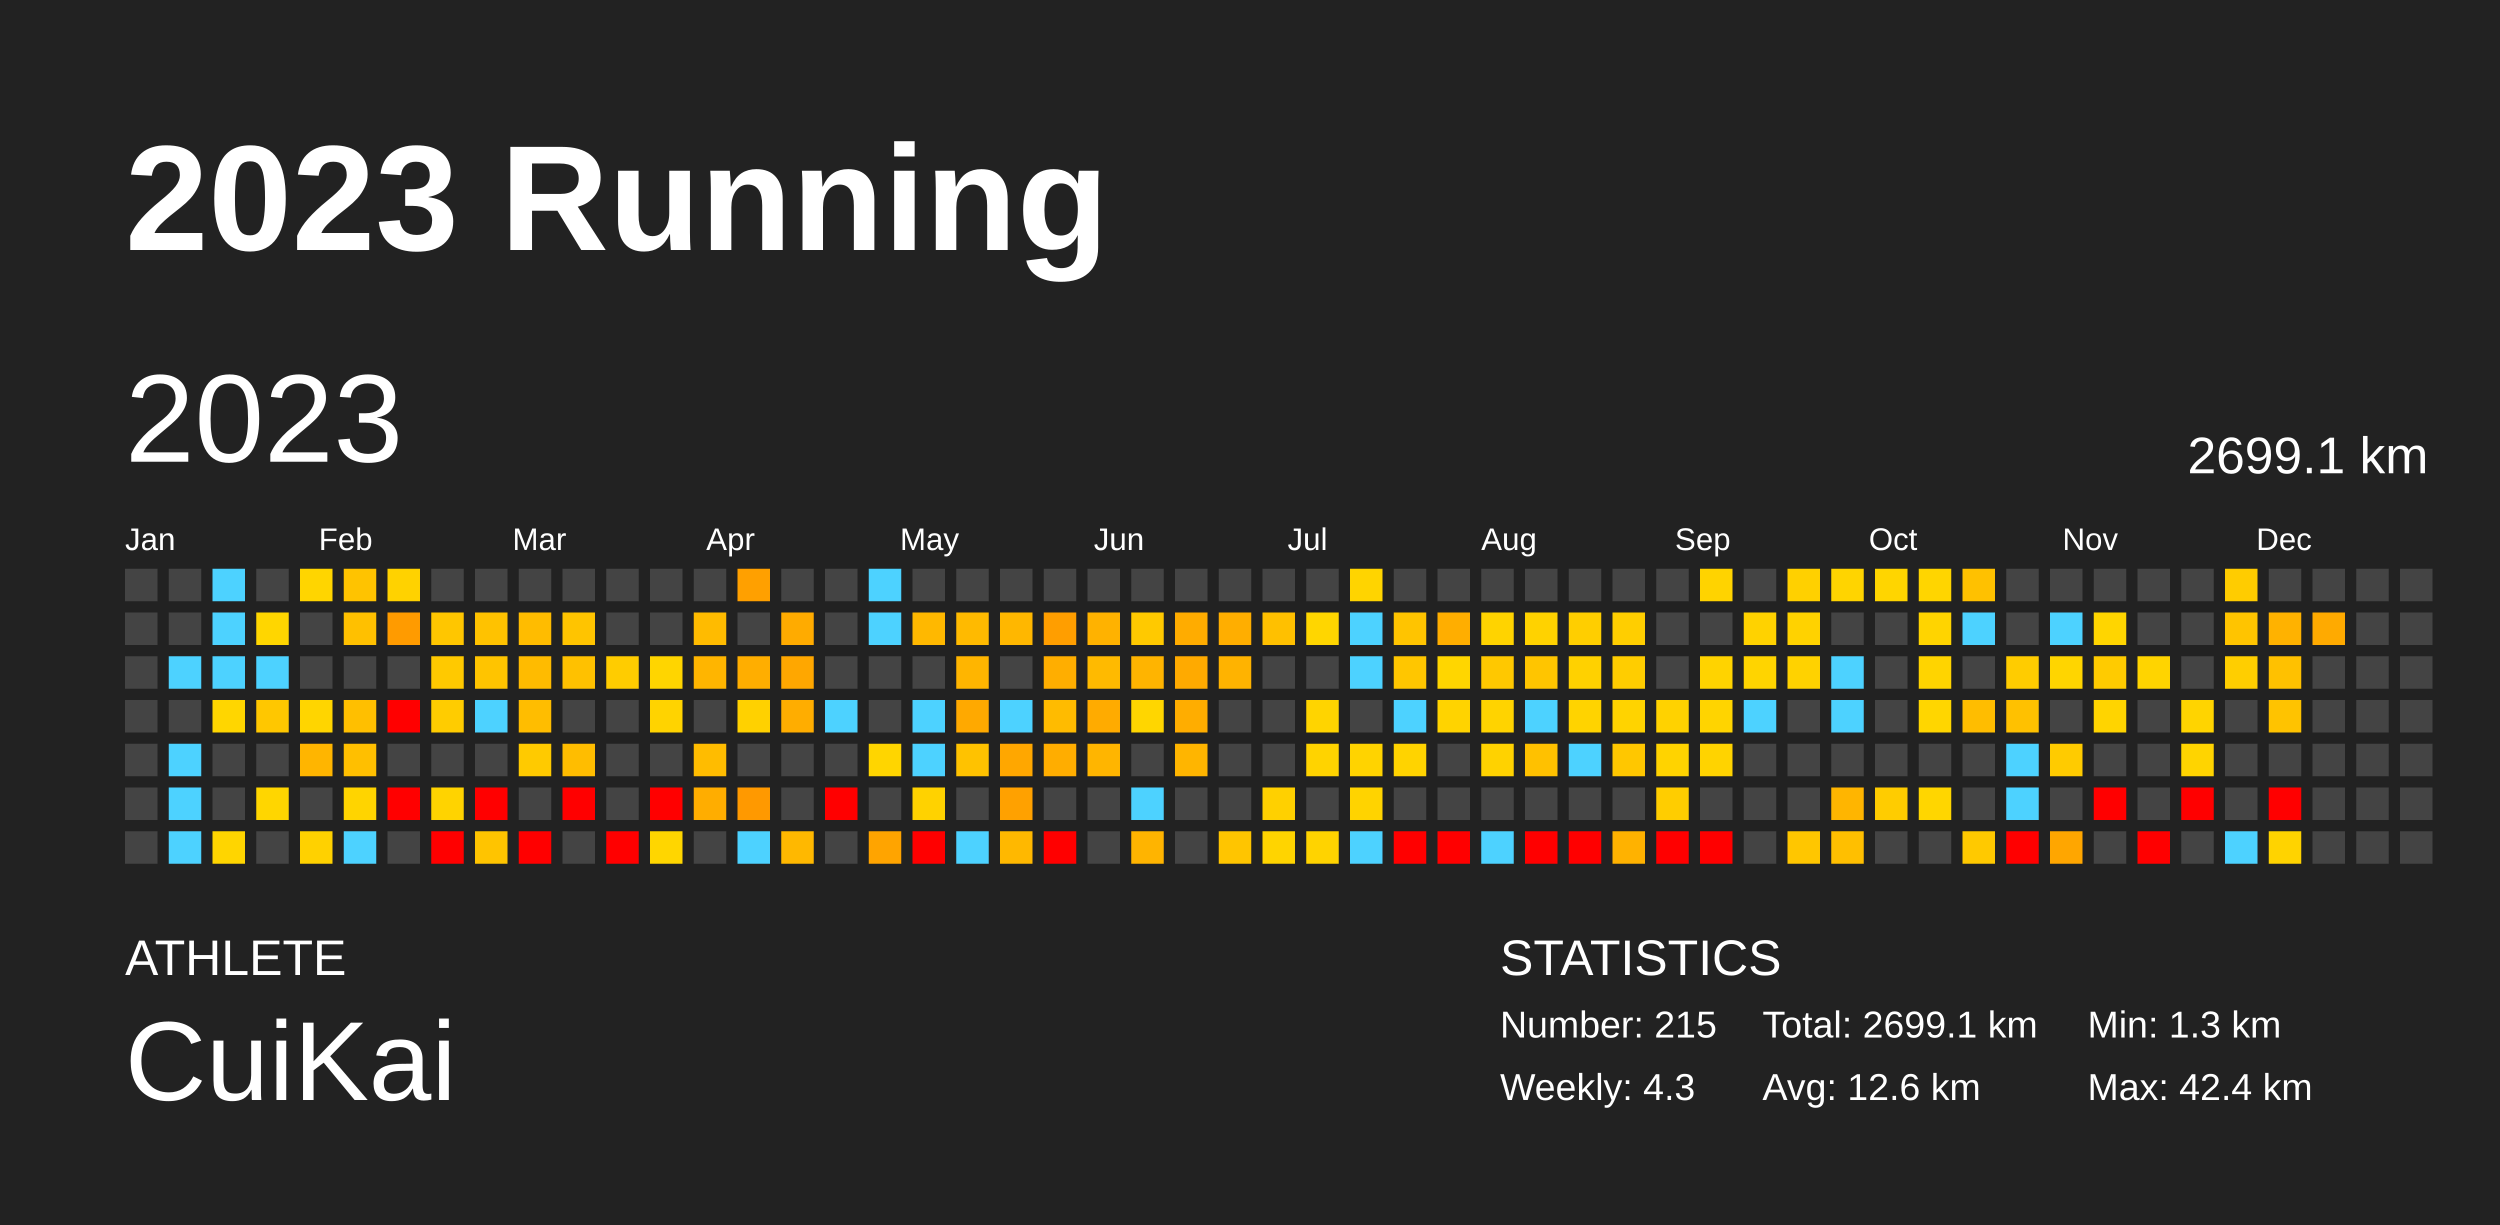
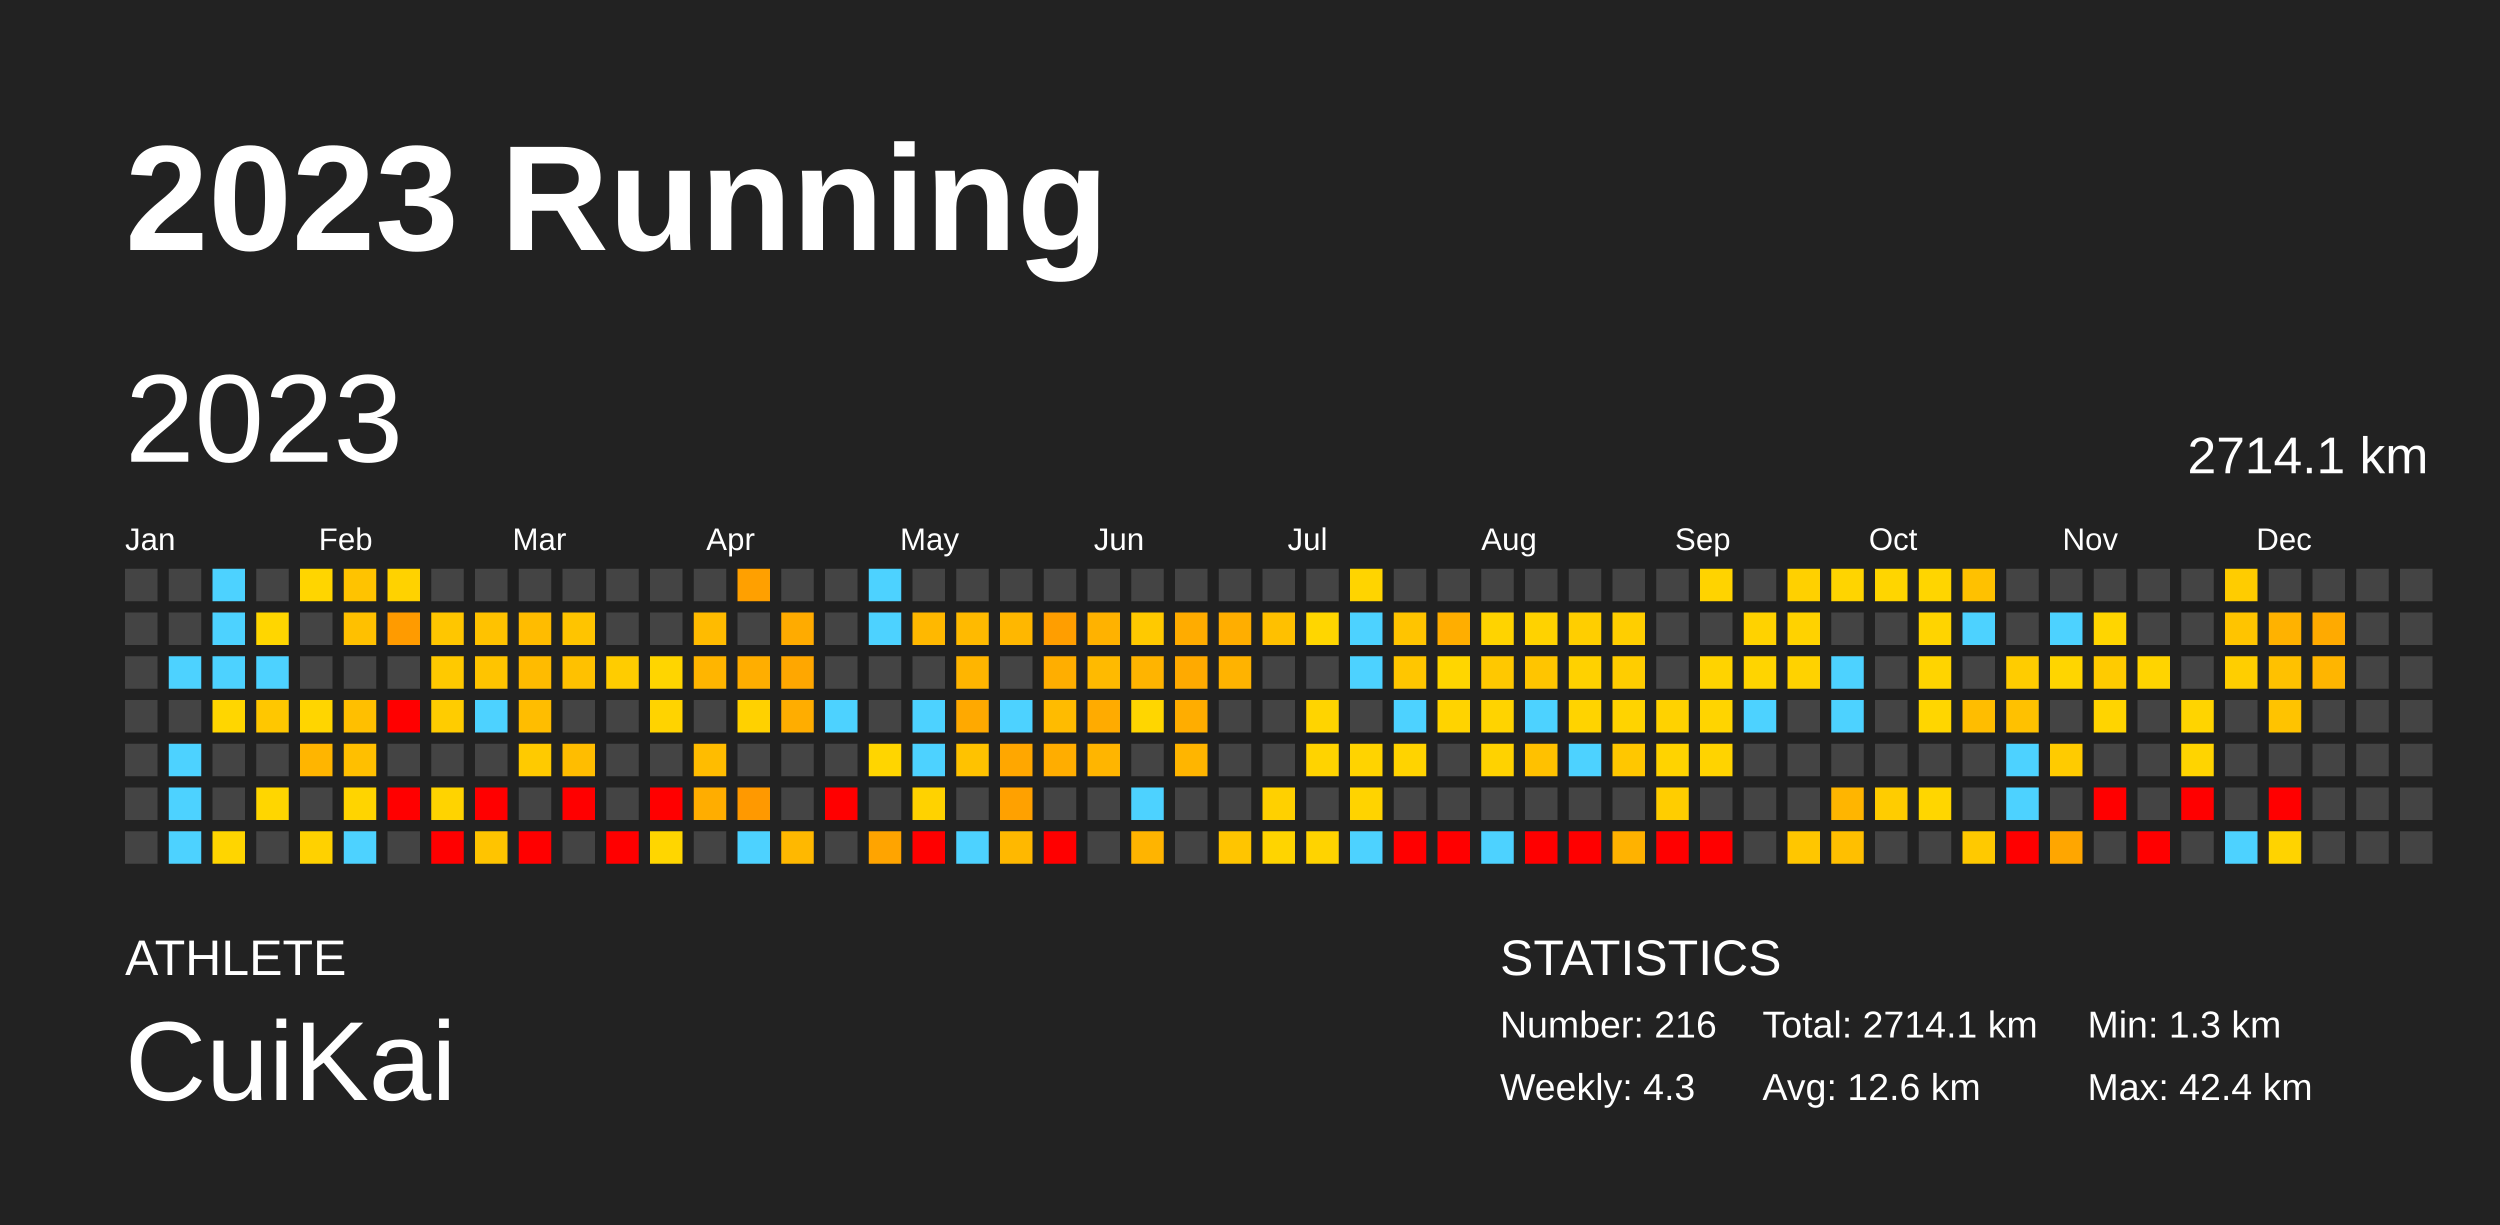
<svg xmlns="http://www.w3.org/2000/svg" baseProfile="full" height="98mm" version="1.1" viewBox="0,0,200,98" width="200mm">
  <defs />
  <rect fill="#222222" height="98" width="200" x="0" y="0" />
  <text fill="#FFFFFF" style="font-size:12px; font-family:Arial; font-weight:bold;" x="10" y="20">2023 Running</text>
  <text fill="#FFFFFF" style="font-size:4px; font-family:Arial" x="10" y="78">ATHLETE</text>
  <text fill="#FFFFFF" style="font-size:9px; font-family:Arial" x="10" y="88">CuiKai</text>
  <text fill="#FFFFFF" style="font-size:4px; font-family:Arial" x="120" y="78">STATISTICS</text>
-   <text fill="#FFFFFF" style="font-size:3px; font-family:Arial" x="120" y="83">Number: 215</text>
+   <text fill="#FFFFFF" style="font-size:3px; font-family:Arial" x="120" y="83">Number: 216</text>
  <text fill="#FFFFFF" style="font-size:3px; font-family:Arial" x="120" y="88">Weekly: 4.3</text>
-   <text fill="#FFFFFF" style="font-size:3px; font-family:Arial" x="141" y="83">Total: 2699.1 km</text>
+   <text fill="#FFFFFF" style="font-size:3px; font-family:Arial" x="141" y="83">Total: 2714.1 km</text>
  <text fill="#FFFFFF" style="font-size:3px; font-family:Arial" x="141" y="88">Avg: 12.6 km</text>
  <text fill="#FFFFFF" style="font-size:3px; font-family:Arial" x="167" y="83">Min: 1.3 km</text>
  <text fill="#FFFFFF" style="font-size:3px; font-family:Arial" x="167" y="88">Max: 42.4 km</text>
  <text dominant-baseline="hanging" fill="#FFFFFF" style="font-size:10.0px; font-family:Arial;" x="10" y="30">2023</text>
-   <text dominant-baseline="hanging" fill="#FFFFFF" style="font-size:4.125px; font-family:Arial;" x="175" y="35">2699.1 km</text>
+   <text dominant-baseline="hanging" fill="#FFFFFF" style="font-size:4.125px; font-family:Arial;" x="175" y="35">2714.1 km</text>
  <text fill="#FFFFFF" style="font-size:2.5px; font-family:Arial" x="10.0" y="44">Jan</text>
  <text fill="#FFFFFF" style="font-size:2.5px; font-family:Arial" x="25.5" y="44">Feb</text>
  <text fill="#FFFFFF" style="font-size:2.5px; font-family:Arial" x="41.0" y="44">Mar</text>
  <text fill="#FFFFFF" style="font-size:2.5px; font-family:Arial" x="56.5" y="44">Apr</text>
  <text fill="#FFFFFF" style="font-size:2.5px; font-family:Arial" x="72.0" y="44">May</text>
  <text fill="#FFFFFF" style="font-size:2.5px; font-family:Arial" x="87.5" y="44">Jun</text>
  <text fill="#FFFFFF" style="font-size:2.5px; font-family:Arial" x="103.0" y="44">Jul</text>
  <text fill="#FFFFFF" style="font-size:2.5px; font-family:Arial" x="118.5" y="44">Aug</text>
  <text fill="#FFFFFF" style="font-size:2.5px; font-family:Arial" x="134.0" y="44">Sep</text>
  <text fill="#FFFFFF" style="font-size:2.5px; font-family:Arial" x="149.5" y="44">Oct</text>
  <text fill="#FFFFFF" style="font-size:2.5px; font-family:Arial" x="165.0" y="44">Nov</text>
  <text fill="#FFFFFF" style="font-size:2.5px; font-family:Arial" x="180.5" y="44">Dec</text>
  <rect fill="#444444" height="2.6" width="2.6" x="10.0" y="45.5" />
  <rect fill="#444444" height="2.6" width="2.6" x="10.0" y="49.0" />
  <rect fill="#444444" height="2.6" width="2.6" x="10.0" y="52.5" />
  <rect fill="#444444" height="2.6" width="2.6" x="10.0" y="56.0" />
  <rect fill="#444444" height="2.6" width="2.6" x="10.0" y="59.5" />
  <rect fill="#444444" height="2.6" width="2.6" x="10.0" y="63.0" />
  <rect fill="#444444" height="2.6" width="2.6" x="10.0" y="66.5" />
  <rect fill="#444444" height="2.6" width="2.6" x="13.5" y="45.5" />
  <rect fill="#444444" height="2.6" width="2.6" x="13.5" y="49.0" />
  <rect fill="#4dd2ff" height="2.6" width="2.6" x="13.5" y="52.5" />
  <rect fill="#444444" height="2.6" width="2.6" x="13.5" y="56.0" />
  <rect fill="#4dd2ff" height="2.6" width="2.6" x="13.5" y="59.5" />
  <rect fill="#4dd2ff" height="2.6" width="2.6" x="13.5" y="63.0" />
  <rect fill="#4dd2ff" height="2.6" width="2.6" x="13.5" y="66.5" />
  <rect fill="#4dd2ff" height="2.6" width="2.6" x="17.0" y="45.5" />
  <rect fill="#4dd2ff" height="2.6" width="2.6" x="17.0" y="49.0" />
  <rect fill="#4dd2ff" height="2.6" width="2.6" x="17.0" y="52.5" />
  <rect fill="#ffd600" height="2.6" width="2.6" x="17.0" y="56.0" />
  <rect fill="#444444" height="2.6" width="2.6" x="17.0" y="59.5" />
  <rect fill="#444444" height="2.6" width="2.6" x="17.0" y="63.0" />
  <rect fill="#ffd500" height="2.6" width="2.6" x="17.0" y="66.5" />
  <rect fill="#444444" height="2.6" width="2.6" x="20.5" y="45.5" />
  <rect fill="#ffd600" height="2.6" width="2.6" x="20.5" y="49.0" />
  <rect fill="#4dd2ff" height="2.6" width="2.6" x="20.5" y="52.5" />
  <rect fill="#ffc700" height="2.6" width="2.6" x="20.5" y="56.0" />
  <rect fill="#444444" height="2.6" width="2.6" x="20.5" y="59.5" />
  <rect fill="#ffd600" height="2.6" width="2.6" x="20.5" y="63.0" />
  <rect fill="#444444" height="2.6" width="2.6" x="20.5" y="66.5" />
  <rect fill="#ffd500" height="2.6" width="2.6" x="24.0" y="45.5" />
  <rect fill="#444444" height="2.6" width="2.6" x="24.0" y="49.0" />
  <rect fill="#444444" height="2.6" width="2.6" x="24.0" y="52.5" />
  <rect fill="#ffd500" height="2.6" width="2.6" x="24.0" y="56.0" />
  <rect fill="#ffb500" height="2.6" width="2.6" x="24.0" y="59.5" />
  <rect fill="#444444" height="2.6" width="2.6" x="24.0" y="63.0" />
  <rect fill="#ffd100" height="2.6" width="2.6" x="24.0" y="66.5" />
  <rect fill="#ffc300" height="2.6" width="2.6" x="27.5" y="45.5" />
  <rect fill="#ffc000" height="2.6" width="2.6" x="27.5" y="49.0" />
  <rect fill="#444444" height="2.6" width="2.6" x="27.5" y="52.5" />
  <rect fill="#ffbf00" height="2.6" width="2.6" x="27.5" y="56.0" />
  <rect fill="#ffbf00" height="2.6" width="2.6" x="27.5" y="59.5" />
  <rect fill="#ffd400" height="2.6" width="2.6" x="27.5" y="63.0" />
  <rect fill="#4dd2ff" height="2.6" width="2.6" x="27.5" y="66.5" />
  <rect fill="#ffd200" height="2.6" width="2.6" x="31.0" y="45.5" />
  <rect fill="#ff9b00" height="2.6" width="2.6" x="31.0" y="49.0" />
  <rect fill="#444444" height="2.6" width="2.6" x="31.0" y="52.5" />
  <rect fill="red" height="2.6" width="2.6" x="31.0" y="56.0" />
  <rect fill="#444444" height="2.6" width="2.6" x="31.0" y="59.5" />
  <rect fill="red" height="2.6" width="2.6" x="31.0" y="63.0" />
  <rect fill="#444444" height="2.6" width="2.6" x="31.0" y="66.5" />
  <rect fill="#444444" height="2.6" width="2.6" x="34.5" y="45.5" />
  <rect fill="#ffc600" height="2.6" width="2.6" x="34.5" y="49.0" />
  <rect fill="#ffc900" height="2.6" width="2.6" x="34.5" y="52.5" />
  <rect fill="#ffcc00" height="2.6" width="2.6" x="34.5" y="56.0" />
  <rect fill="#444444" height="2.6" width="2.6" x="34.5" y="59.5" />
  <rect fill="#ffd300" height="2.6" width="2.6" x="34.5" y="63.0" />
  <rect fill="red" height="2.6" width="2.6" x="34.5" y="66.5" />
  <rect fill="#444444" height="2.6" width="2.6" x="38.0" y="45.5" />
  <rect fill="#ffc200" height="2.6" width="2.6" x="38.0" y="49.0" />
  <rect fill="#ffc400" height="2.6" width="2.6" x="38.0" y="52.5" />
  <rect fill="#4dd2ff" height="2.6" width="2.6" x="38.0" y="56.0" />
  <rect fill="#444444" height="2.6" width="2.6" x="38.0" y="59.5" />
  <rect fill="red" height="2.6" width="2.6" x="38.0" y="63.0" />
  <rect fill="#ffc400" height="2.6" width="2.6" x="38.0" y="66.5" />
  <rect fill="#444444" height="2.6" width="2.6" x="41.5" y="45.5" />
  <rect fill="#ffbc00" height="2.6" width="2.6" x="41.5" y="49.0" />
  <rect fill="#ffbb00" height="2.6" width="2.6" x="41.5" y="52.5" />
  <rect fill="#ffbd00" height="2.6" width="2.6" x="41.5" y="56.0" />
  <rect fill="#ffca00" height="2.6" width="2.6" x="41.5" y="59.5" />
  <rect fill="#444444" height="2.6" width="2.6" x="41.5" y="63.0" />
  <rect fill="red" height="2.6" width="2.6" x="41.5" y="66.5" />
  <rect fill="#444444" height="2.6" width="2.6" x="45.0" y="45.5" />
  <rect fill="#ffc400" height="2.6" width="2.6" x="45.0" y="49.0" />
  <rect fill="#ffc100" height="2.6" width="2.6" x="45.0" y="52.5" />
  <rect fill="#444444" height="2.6" width="2.6" x="45.0" y="56.0" />
  <rect fill="#ffbd00" height="2.6" width="2.6" x="45.0" y="59.5" />
  <rect fill="red" height="2.6" width="2.6" x="45.0" y="63.0" />
  <rect fill="#444444" height="2.6" width="2.6" x="45.0" y="66.5" />
  <rect fill="#444444" height="2.6" width="2.6" x="48.5" y="45.5" />
  <rect fill="#444444" height="2.6" width="2.6" x="48.5" y="49.0" />
  <rect fill="#ffcc00" height="2.6" width="2.6" x="48.5" y="52.5" />
  <rect fill="#444444" height="2.6" width="2.6" x="48.5" y="56.0" />
  <rect fill="#444444" height="2.6" width="2.6" x="48.5" y="59.5" />
  <rect fill="#444444" height="2.6" width="2.6" x="48.5" y="63.0" />
  <rect fill="red" height="2.6" width="2.6" x="48.5" y="66.5" />
  <rect fill="#444444" height="2.6" width="2.6" x="52.0" y="45.5" />
  <rect fill="#444444" height="2.6" width="2.6" x="52.0" y="49.0" />
  <rect fill="#ffd500" height="2.6" width="2.6" x="52.0" y="52.5" />
  <rect fill="#ffd300" height="2.6" width="2.6" x="52.0" y="56.0" />
  <rect fill="#444444" height="2.6" width="2.6" x="52.0" y="59.5" />
  <rect fill="red" height="2.6" width="2.6" x="52.0" y="63.0" />
  <rect fill="#ffd600" height="2.6" width="2.6" x="52.0" y="66.5" />
  <rect fill="#444444" height="2.6" width="2.6" x="55.5" y="45.5" />
  <rect fill="#ffbb00" height="2.6" width="2.6" x="55.5" y="49.0" />
  <rect fill="#ffb500" height="2.6" width="2.6" x="55.5" y="52.5" />
  <rect fill="#444444" height="2.6" width="2.6" x="55.5" y="56.0" />
  <rect fill="#ffbc00" height="2.6" width="2.6" x="55.5" y="59.5" />
  <rect fill="#ffad00" height="2.6" width="2.6" x="55.5" y="63.0" />
  <rect fill="#444444" height="2.6" width="2.6" x="55.5" y="66.5" />
  <rect fill="#ffa000" height="2.6" width="2.6" x="59.0" y="45.5" />
  <rect fill="#444444" height="2.6" width="2.6" x="59.0" y="49.0" />
  <rect fill="#ffae00" height="2.6" width="2.6" x="59.0" y="52.5" />
  <rect fill="#ffd100" height="2.6" width="2.6" x="59.0" y="56.0" />
  <rect fill="#444444" height="2.6" width="2.6" x="59.0" y="59.5" />
  <rect fill="#ff9900" height="2.6" width="2.6" x="59.0" y="63.0" />
  <rect fill="#4dd2ff" height="2.6" width="2.6" x="59.0" y="66.5" />
  <rect fill="#444444" height="2.6" width="2.6" x="62.5" y="45.5" />
  <rect fill="#ffab00" height="2.6" width="2.6" x="62.5" y="49.0" />
  <rect fill="#ffa700" height="2.6" width="2.6" x="62.5" y="52.5" />
  <rect fill="#ffad00" height="2.6" width="2.6" x="62.5" y="56.0" />
  <rect fill="#444444" height="2.6" width="2.6" x="62.5" y="59.5" />
  <rect fill="#444444" height="2.6" width="2.6" x="62.5" y="63.0" />
  <rect fill="#ffb800" height="2.6" width="2.6" x="62.5" y="66.5" />
  <rect fill="#444444" height="2.6" width="2.6" x="66.0" y="45.5" />
  <rect fill="#444444" height="2.6" width="2.6" x="66.0" y="49.0" />
  <rect fill="#444444" height="2.6" width="2.6" x="66.0" y="52.5" />
  <rect fill="#4dd2ff" height="2.6" width="2.6" x="66.0" y="56.0" />
  <rect fill="#444444" height="2.6" width="2.6" x="66.0" y="59.5" />
  <rect fill="red" height="2.6" width="2.6" x="66.0" y="63.0" />
  <rect fill="#444444" height="2.6" width="2.6" x="66.0" y="66.5" />
  <rect fill="#4dd2ff" height="2.6" width="2.6" x="69.5" y="45.5" />
  <rect fill="#4dd2ff" height="2.6" width="2.6" x="69.5" y="49.0" />
  <rect fill="#444444" height="2.6" width="2.6" x="69.5" y="52.5" />
  <rect fill="#444444" height="2.6" width="2.6" x="69.5" y="56.0" />
  <rect fill="#ffd500" height="2.6" width="2.6" x="69.5" y="59.5" />
  <rect fill="#444444" height="2.6" width="2.6" x="69.5" y="63.0" />
  <rect fill="#ffa400" height="2.6" width="2.6" x="69.5" y="66.5" />
  <rect fill="#444444" height="2.6" width="2.6" x="73.0" y="45.5" />
  <rect fill="#ffb800" height="2.6" width="2.6" x="73.0" y="49.0" />
  <rect fill="#444444" height="2.6" width="2.6" x="73.0" y="52.5" />
  <rect fill="#4dd2ff" height="2.6" width="2.6" x="73.0" y="56.0" />
  <rect fill="#4dd2ff" height="2.6" width="2.6" x="73.0" y="59.5" />
  <rect fill="#ffd200" height="2.6" width="2.6" x="73.0" y="63.0" />
  <rect fill="red" height="2.6" width="2.6" x="73.0" y="66.5" />
  <rect fill="#444444" height="2.6" width="2.6" x="76.5" y="45.5" />
  <rect fill="#ffba00" height="2.6" width="2.6" x="76.5" y="49.0" />
  <rect fill="#ffb500" height="2.6" width="2.6" x="76.5" y="52.5" />
  <rect fill="#ffa900" height="2.6" width="2.6" x="76.5" y="56.0" />
  <rect fill="#ffc200" height="2.6" width="2.6" x="76.5" y="59.5" />
  <rect fill="#444444" height="2.6" width="2.6" x="76.5" y="63.0" />
  <rect fill="#4dd2ff" height="2.6" width="2.6" x="76.5" y="66.5" />
  <rect fill="#444444" height="2.6" width="2.6" x="80.0" y="45.5" />
  <rect fill="#ffb700" height="2.6" width="2.6" x="80.0" y="49.0" />
  <rect fill="#444444" height="2.6" width="2.6" x="80.0" y="52.5" />
  <rect fill="#4dd2ff" height="2.6" width="2.6" x="80.0" y="56.0" />
  <rect fill="#ffa700" height="2.6" width="2.6" x="80.0" y="59.5" />
  <rect fill="#ffa100" height="2.6" width="2.6" x="80.0" y="63.0" />
  <rect fill="#ffb800" height="2.6" width="2.6" x="80.0" y="66.5" />
  <rect fill="#444444" height="2.6" width="2.6" x="83.5" y="45.5" />
  <rect fill="#ff9e00" height="2.6" width="2.6" x="83.5" y="49.0" />
  <rect fill="#ffae00" height="2.6" width="2.6" x="83.5" y="52.5" />
  <rect fill="#ffbb00" height="2.6" width="2.6" x="83.5" y="56.0" />
  <rect fill="#ffad00" height="2.6" width="2.6" x="83.5" y="59.5" />
  <rect fill="#444444" height="2.6" width="2.6" x="83.5" y="63.0" />
  <rect fill="red" height="2.6" width="2.6" x="83.5" y="66.5" />
  <rect fill="#444444" height="2.6" width="2.6" x="87.0" y="45.5" />
  <rect fill="#ffb200" height="2.6" width="2.6" x="87.0" y="49.0" />
  <rect fill="#ffba00" height="2.6" width="2.6" x="87.0" y="52.5" />
  <rect fill="#ffab00" height="2.6" width="2.6" x="87.0" y="56.0" />
  <rect fill="#ffb500" height="2.6" width="2.6" x="87.0" y="59.5" />
  <rect fill="#444444" height="2.6" width="2.6" x="87.0" y="63.0" />
  <rect fill="#444444" height="2.6" width="2.6" x="87.0" y="66.5" />
  <rect fill="#444444" height="2.6" width="2.6" x="90.5" y="45.5" />
  <rect fill="#ffc900" height="2.6" width="2.6" x="90.5" y="49.0" />
  <rect fill="#ffb400" height="2.6" width="2.6" x="90.5" y="52.5" />
  <rect fill="#ffd600" height="2.6" width="2.6" x="90.5" y="56.0" />
  <rect fill="#444444" height="2.6" width="2.6" x="90.5" y="59.5" />
  <rect fill="#4dd2ff" height="2.6" width="2.6" x="90.5" y="63.0" />
  <rect fill="#ffb400" height="2.6" width="2.6" x="90.5" y="66.5" />
  <rect fill="#444444" height="2.6" width="2.6" x="94.0" y="45.5" />
  <rect fill="#ffac00" height="2.6" width="2.6" x="94.0" y="49.0" />
  <rect fill="#ffaa00" height="2.6" width="2.6" x="94.0" y="52.5" />
  <rect fill="#ffad00" height="2.6" width="2.6" x="94.0" y="56.0" />
  <rect fill="#ffb500" height="2.6" width="2.6" x="94.0" y="59.5" />
  <rect fill="#444444" height="2.6" width="2.6" x="94.0" y="63.0" />
  <rect fill="#444444" height="2.6" width="2.6" x="94.0" y="66.5" />
  <rect fill="#444444" height="2.6" width="2.6" x="97.5" y="45.5" />
  <rect fill="#ffae00" height="2.6" width="2.6" x="97.5" y="49.0" />
  <rect fill="#ffb300" height="2.6" width="2.6" x="97.5" y="52.5" />
  <rect fill="#444444" height="2.6" width="2.6" x="97.5" y="56.0" />
  <rect fill="#444444" height="2.6" width="2.6" x="97.5" y="59.5" />
  <rect fill="#444444" height="2.6" width="2.6" x="97.5" y="63.0" />
  <rect fill="#ffc500" height="2.6" width="2.6" x="97.5" y="66.5" />
  <rect fill="#444444" height="2.6" width="2.6" x="101.0" y="45.5" />
  <rect fill="#ffc000" height="2.6" width="2.6" x="101.0" y="49.0" />
  <rect fill="#444444" height="2.6" width="2.6" x="101.0" y="52.5" />
  <rect fill="#444444" height="2.6" width="2.6" x="101.0" y="56.0" />
  <rect fill="#444444" height="2.6" width="2.6" x="101.0" y="59.5" />
  <rect fill="#ffd000" height="2.6" width="2.6" x="101.0" y="63.0" />
  <rect fill="#ffd400" height="2.6" width="2.6" x="101.0" y="66.5" />
  <rect fill="#444444" height="2.6" width="2.6" x="104.5" y="45.5" />
  <rect fill="#ffd600" height="2.6" width="2.6" x="104.5" y="49.0" />
  <rect fill="#444444" height="2.6" width="2.6" x="104.5" y="52.5" />
  <rect fill="#ffd400" height="2.6" width="2.6" x="104.5" y="56.0" />
  <rect fill="#ffd300" height="2.6" width="2.6" x="104.5" y="59.5" />
  <rect fill="#444444" height="2.6" width="2.6" x="104.5" y="63.0" />
  <rect fill="#ffd300" height="2.6" width="2.6" x="104.5" y="66.5" />
  <rect fill="#ffd400" height="2.6" width="2.6" x="108.0" y="45.5" />
  <rect fill="#4dd2ff" height="2.6" width="2.6" x="108.0" y="49.0" />
  <rect fill="#4dd2ff" height="2.6" width="2.6" x="108.0" y="52.5" />
  <rect fill="#444444" height="2.6" width="2.6" x="108.0" y="56.0" />
  <rect fill="#ffd300" height="2.6" width="2.6" x="108.0" y="59.5" />
  <rect fill="#ffd300" height="2.6" width="2.6" x="108.0" y="63.0" />
  <rect fill="#4dd2ff" height="2.6" width="2.6" x="108.0" y="66.5" />
  <rect fill="#444444" height="2.6" width="2.6" x="111.5" y="45.5" />
  <rect fill="#ffc400" height="2.6" width="2.6" x="111.5" y="49.0" />
  <rect fill="#ffc600" height="2.6" width="2.6" x="111.5" y="52.5" />
  <rect fill="#4dd2ff" height="2.6" width="2.6" x="111.5" y="56.0" />
  <rect fill="#ffd300" height="2.6" width="2.6" x="111.5" y="59.5" />
  <rect fill="#444444" height="2.6" width="2.6" x="111.5" y="63.0" />
  <rect fill="red" height="2.6" width="2.6" x="111.5" y="66.5" />
  <rect fill="#444444" height="2.6" width="2.6" x="115.0" y="45.5" />
  <rect fill="#ffae00" height="2.6" width="2.6" x="115.0" y="49.0" />
  <rect fill="#ffd600" height="2.6" width="2.6" x="115.0" y="52.5" />
  <rect fill="#ffd300" height="2.6" width="2.6" x="115.0" y="56.0" />
  <rect fill="#444444" height="2.6" width="2.6" x="115.0" y="59.5" />
  <rect fill="#444444" height="2.6" width="2.6" x="115.0" y="63.0" />
  <rect fill="red" height="2.6" width="2.6" x="115.0" y="66.5" />
  <rect fill="#444444" height="2.6" width="2.6" x="118.5" y="45.5" />
  <rect fill="#ffd300" height="2.6" width="2.6" x="118.5" y="49.0" />
  <rect fill="#ffc800" height="2.6" width="2.6" x="118.5" y="52.5" />
  <rect fill="#ffd300" height="2.6" width="2.6" x="118.5" y="56.0" />
  <rect fill="#ffd200" height="2.6" width="2.6" x="118.5" y="59.5" />
  <rect fill="#444444" height="2.6" width="2.6" x="118.5" y="63.0" />
  <rect fill="#4dd2ff" height="2.6" width="2.6" x="118.5" y="66.5" />
  <rect fill="#444444" height="2.6" width="2.6" x="122.0" y="45.5" />
  <rect fill="#ffd200" height="2.6" width="2.6" x="122.0" y="49.0" />
  <rect fill="#ffc500" height="2.6" width="2.6" x="122.0" y="52.5" />
  <rect fill="#4dd2ff" height="2.6" width="2.6" x="122.0" y="56.0" />
  <rect fill="#ffc100" height="2.6" width="2.6" x="122.0" y="59.5" />
  <rect fill="#444444" height="2.6" width="2.6" x="122.0" y="63.0" />
  <rect fill="red" height="2.6" width="2.6" x="122.0" y="66.5" />
  <rect fill="#444444" height="2.6" width="2.6" x="125.5" y="45.5" />
  <rect fill="#ffce00" height="2.6" width="2.6" x="125.5" y="49.0" />
  <rect fill="#ffd100" height="2.6" width="2.6" x="125.5" y="52.5" />
  <rect fill="#ffd300" height="2.6" width="2.6" x="125.5" y="56.0" />
  <rect fill="#4dd2ff" height="2.6" width="2.6" x="125.5" y="59.5" />
  <rect fill="#444444" height="2.6" width="2.6" x="125.5" y="63.0" />
  <rect fill="red" height="2.6" width="2.6" x="125.5" y="66.5" />
  <rect fill="#444444" height="2.6" width="2.6" x="129.0" y="45.5" />
  <rect fill="#ffce00" height="2.6" width="2.6" x="129.0" y="49.0" />
  <rect fill="#ffcd00" height="2.6" width="2.6" x="129.0" y="52.5" />
  <rect fill="#ffd300" height="2.6" width="2.6" x="129.0" y="56.0" />
  <rect fill="#ffc700" height="2.6" width="2.6" x="129.0" y="59.5" />
  <rect fill="#444444" height="2.6" width="2.6" x="129.0" y="63.0" />
  <rect fill="#ffb200" height="2.6" width="2.6" x="129.0" y="66.5" />
  <rect fill="#444444" height="2.6" width="2.6" x="132.5" y="45.5" />
  <rect fill="#444444" height="2.6" width="2.6" x="132.5" y="49.0" />
  <rect fill="#444444" height="2.6" width="2.6" x="132.5" y="52.5" />
  <rect fill="#ffd200" height="2.6" width="2.6" x="132.5" y="56.0" />
  <rect fill="#ffd300" height="2.6" width="2.6" x="132.5" y="59.5" />
  <rect fill="#ffcd00" height="2.6" width="2.6" x="132.5" y="63.0" />
  <rect fill="red" height="2.6" width="2.6" x="132.5" y="66.5" />
  <rect fill="#ffd300" height="2.6" width="2.6" x="136.0" y="45.5" />
  <rect fill="#444444" height="2.6" width="2.6" x="136.0" y="49.0" />
  <rect fill="#ffd300" height="2.6" width="2.6" x="136.0" y="52.5" />
  <rect fill="#ffd400" height="2.6" width="2.6" x="136.0" y="56.0" />
  <rect fill="#ffd300" height="2.6" width="2.6" x="136.0" y="59.5" />
  <rect fill="#444444" height="2.6" width="2.6" x="136.0" y="63.0" />
  <rect fill="red" height="2.6" width="2.6" x="136.0" y="66.5" />
  <rect fill="#444444" height="2.6" width="2.6" x="139.5" y="45.5" />
  <rect fill="#ffd200" height="2.6" width="2.6" x="139.5" y="49.0" />
  <rect fill="#ffd400" height="2.6" width="2.6" x="139.5" y="52.5" />
  <rect fill="#4dd2ff" height="2.6" width="2.6" x="139.5" y="56.0" />
  <rect fill="#444444" height="2.6" width="2.6" x="139.5" y="59.5" />
  <rect fill="#444444" height="2.6" width="2.6" x="139.5" y="63.0" />
  <rect fill="#444444" height="2.6" width="2.6" x="139.5" y="66.5" />
  <rect fill="#ffd000" height="2.6" width="2.6" x="143.0" y="45.5" />
  <rect fill="#ffd200" height="2.6" width="2.6" x="143.0" y="49.0" />
  <rect fill="#ffd200" height="2.6" width="2.6" x="143.0" y="52.5" />
  <rect fill="#444444" height="2.6" width="2.6" x="143.0" y="56.0" />
  <rect fill="#444444" height="2.6" width="2.6" x="143.0" y="59.5" />
  <rect fill="#444444" height="2.6" width="2.6" x="143.0" y="63.0" />
  <rect fill="#ffc600" height="2.6" width="2.6" x="143.0" y="66.5" />
  <rect fill="#ffd400" height="2.6" width="2.6" x="146.5" y="45.5" />
  <rect fill="#444444" height="2.6" width="2.6" x="146.5" y="49.0" />
  <rect fill="#4dd2ff" height="2.6" width="2.6" x="146.5" y="52.5" />
  <rect fill="#4dd2ff" height="2.6" width="2.6" x="146.5" y="56.0" />
  <rect fill="#444444" height="2.6" width="2.6" x="146.5" y="59.5" />
  <rect fill="#ffb500" height="2.6" width="2.6" x="146.5" y="63.0" />
  <rect fill="#ffbf00" height="2.6" width="2.6" x="146.5" y="66.5" />
  <rect fill="#ffd500" height="2.6" width="2.6" x="150.0" y="45.5" />
  <rect fill="#444444" height="2.6" width="2.6" x="150.0" y="49.0" />
  <rect fill="#444444" height="2.6" width="2.6" x="150.0" y="52.5" />
  <rect fill="#444444" height="2.6" width="2.6" x="150.0" y="56.0" />
  <rect fill="#444444" height="2.6" width="2.6" x="150.0" y="59.5" />
  <rect fill="#ffcc00" height="2.6" width="2.6" x="150.0" y="63.0" />
  <rect fill="#444444" height="2.6" width="2.6" x="150.0" y="66.5" />
  <rect fill="#ffd500" height="2.6" width="2.6" x="153.5" y="45.5" />
  <rect fill="#ffd400" height="2.6" width="2.6" x="153.5" y="49.0" />
  <rect fill="#ffd400" height="2.6" width="2.6" x="153.5" y="52.5" />
  <rect fill="#ffd600" height="2.6" width="2.6" x="153.5" y="56.0" />
  <rect fill="#444444" height="2.6" width="2.6" x="153.5" y="59.5" />
  <rect fill="#ffd600" height="2.6" width="2.6" x="153.5" y="63.0" />
  <rect fill="#444444" height="2.6" width="2.6" x="153.5" y="66.5" />
  <rect fill="#ffc100" height="2.6" width="2.6" x="157.0" y="45.5" />
  <rect fill="#4dd2ff" height="2.6" width="2.6" x="157.0" y="49.0" />
  <rect fill="#444444" height="2.6" width="2.6" x="157.0" y="52.5" />
  <rect fill="#ffbd00" height="2.6" width="2.6" x="157.0" y="56.0" />
  <rect fill="#444444" height="2.6" width="2.6" x="157.0" y="59.5" />
  <rect fill="#444444" height="2.6" width="2.6" x="157.0" y="63.0" />
  <rect fill="#ffc900" height="2.6" width="2.6" x="157.0" y="66.5" />
  <rect fill="#444444" height="2.6" width="2.6" x="160.5" y="45.5" />
  <rect fill="#444444" height="2.6" width="2.6" x="160.5" y="49.0" />
  <rect fill="#ffcc00" height="2.6" width="2.6" x="160.5" y="52.5" />
  <rect fill="#ffc100" height="2.6" width="2.6" x="160.5" y="56.0" />
  <rect fill="#4dd2ff" height="2.6" width="2.6" x="160.5" y="59.5" />
  <rect fill="#4dd2ff" height="2.6" width="2.6" x="160.5" y="63.0" />
  <rect fill="red" height="2.6" width="2.6" x="160.5" y="66.5" />
  <rect fill="#444444" height="2.6" width="2.6" x="164.0" y="45.5" />
  <rect fill="#4dd2ff" height="2.6" width="2.6" x="164.0" y="49.0" />
  <rect fill="#ffd500" height="2.6" width="2.6" x="164.0" y="52.5" />
  <rect fill="#444444" height="2.6" width="2.6" x="164.0" y="56.0" />
  <rect fill="#ffcb00" height="2.6" width="2.6" x="164.0" y="59.5" />
  <rect fill="#444444" height="2.6" width="2.6" x="164.0" y="63.0" />
  <rect fill="#ffa600" height="2.6" width="2.6" x="164.0" y="66.5" />
  <rect fill="#444444" height="2.6" width="2.6" x="167.5" y="45.5" />
  <rect fill="#ffd500" height="2.6" width="2.6" x="167.5" y="49.0" />
  <rect fill="#ffcb00" height="2.6" width="2.6" x="167.5" y="52.5" />
  <rect fill="#ffd400" height="2.6" width="2.6" x="167.5" y="56.0" />
  <rect fill="#444444" height="2.6" width="2.6" x="167.5" y="59.5" />
  <rect fill="red" height="2.6" width="2.6" x="167.5" y="63.0" />
  <rect fill="#444444" height="2.6" width="2.6" x="167.5" y="66.5" />
  <rect fill="#444444" height="2.6" width="2.6" x="171.0" y="45.5" />
  <rect fill="#444444" height="2.6" width="2.6" x="171.0" y="49.0" />
  <rect fill="#ffd400" height="2.6" width="2.6" x="171.0" y="52.5" />
  <rect fill="#444444" height="2.6" width="2.6" x="171.0" y="56.0" />
  <rect fill="#444444" height="2.6" width="2.6" x="171.0" y="59.5" />
  <rect fill="#444444" height="2.6" width="2.6" x="171.0" y="63.0" />
  <rect fill="red" height="2.6" width="2.6" x="171.0" y="66.5" />
  <rect fill="#444444" height="2.6" width="2.6" x="174.5" y="45.5" />
  <rect fill="#444444" height="2.6" width="2.6" x="174.5" y="49.0" />
  <rect fill="#444444" height="2.6" width="2.6" x="174.5" y="52.5" />
  <rect fill="#ffd400" height="2.6" width="2.6" x="174.5" y="56.0" />
  <rect fill="#ffd400" height="2.6" width="2.6" x="174.5" y="59.5" />
  <rect fill="red" height="2.6" width="2.6" x="174.5" y="63.0" />
  <rect fill="#444444" height="2.6" width="2.6" x="174.5" y="66.5" />
  <rect fill="#ffcc00" height="2.6" width="2.6" x="178.0" y="45.5" />
  <rect fill="#ffc400" height="2.6" width="2.6" x="178.0" y="49.0" />
  <rect fill="#ffce00" height="2.6" width="2.6" x="178.0" y="52.5" />
  <rect fill="#444444" height="2.6" width="2.6" x="178.0" y="56.0" />
  <rect fill="#444444" height="2.6" width="2.6" x="178.0" y="59.5" />
  <rect fill="#444444" height="2.6" width="2.6" x="178.0" y="63.0" />
  <rect fill="#4dd2ff" height="2.6" width="2.6" x="178.0" y="66.5" />
  <rect fill="#444444" height="2.6" width="2.6" x="181.5" y="45.5" />
  <rect fill="#ffb200" height="2.6" width="2.6" x="181.5" y="49.0" />
  <rect fill="#ffc100" height="2.6" width="2.6" x="181.5" y="52.5" />
  <rect fill="#ffc300" height="2.6" width="2.6" x="181.5" y="56.0" />
  <rect fill="#444444" height="2.6" width="2.6" x="181.5" y="59.5" />
  <rect fill="red" height="2.6" width="2.6" x="181.5" y="63.0" />
  <rect fill="#ffd300" height="2.6" width="2.6" x="181.5" y="66.5" />
  <rect fill="#444444" height="2.6" width="2.6" x="185.0" y="45.5" />
  <rect fill="#ffaa00" height="2.6" width="2.6" x="185.0" y="49.0" />
-   <rect fill="#444444" height="2.6" width="2.6" x="185.0" y="52.5" />
+   <rect fill="#ffb500" height="2.6" width="2.6" x="185.0" y="52.5" />
  <rect fill="#444444" height="2.6" width="2.6" x="185.0" y="56.0" />
  <rect fill="#444444" height="2.6" width="2.6" x="185.0" y="59.5" />
  <rect fill="#444444" height="2.6" width="2.6" x="185.0" y="63.0" />
  <rect fill="#444444" height="2.6" width="2.6" x="185.0" y="66.5" />
  <rect fill="#444444" height="2.6" width="2.6" x="188.5" y="45.5" />
  <rect fill="#444444" height="2.6" width="2.6" x="188.5" y="49.0" />
  <rect fill="#444444" height="2.6" width="2.6" x="188.5" y="52.5" />
  <rect fill="#444444" height="2.6" width="2.6" x="188.5" y="56.0" />
  <rect fill="#444444" height="2.6" width="2.6" x="188.5" y="59.5" />
  <rect fill="#444444" height="2.6" width="2.6" x="188.5" y="63.0" />
  <rect fill="#444444" height="2.6" width="2.6" x="188.5" y="66.5" />
  <rect fill="#444444" height="2.6" width="2.6" x="192.0" y="45.5" />
  <rect fill="#444444" height="2.6" width="2.6" x="192.0" y="49.0" />
  <rect fill="#444444" height="2.6" width="2.6" x="192.0" y="52.5" />
  <rect fill="#444444" height="2.6" width="2.6" x="192.0" y="56.0" />
  <rect fill="#444444" height="2.6" width="2.6" x="192.0" y="59.5" />
  <rect fill="#444444" height="2.6" width="2.6" x="192.0" y="63.0" />
  <rect fill="#444444" height="2.6" width="2.6" x="192.0" y="66.5" />
</svg>
